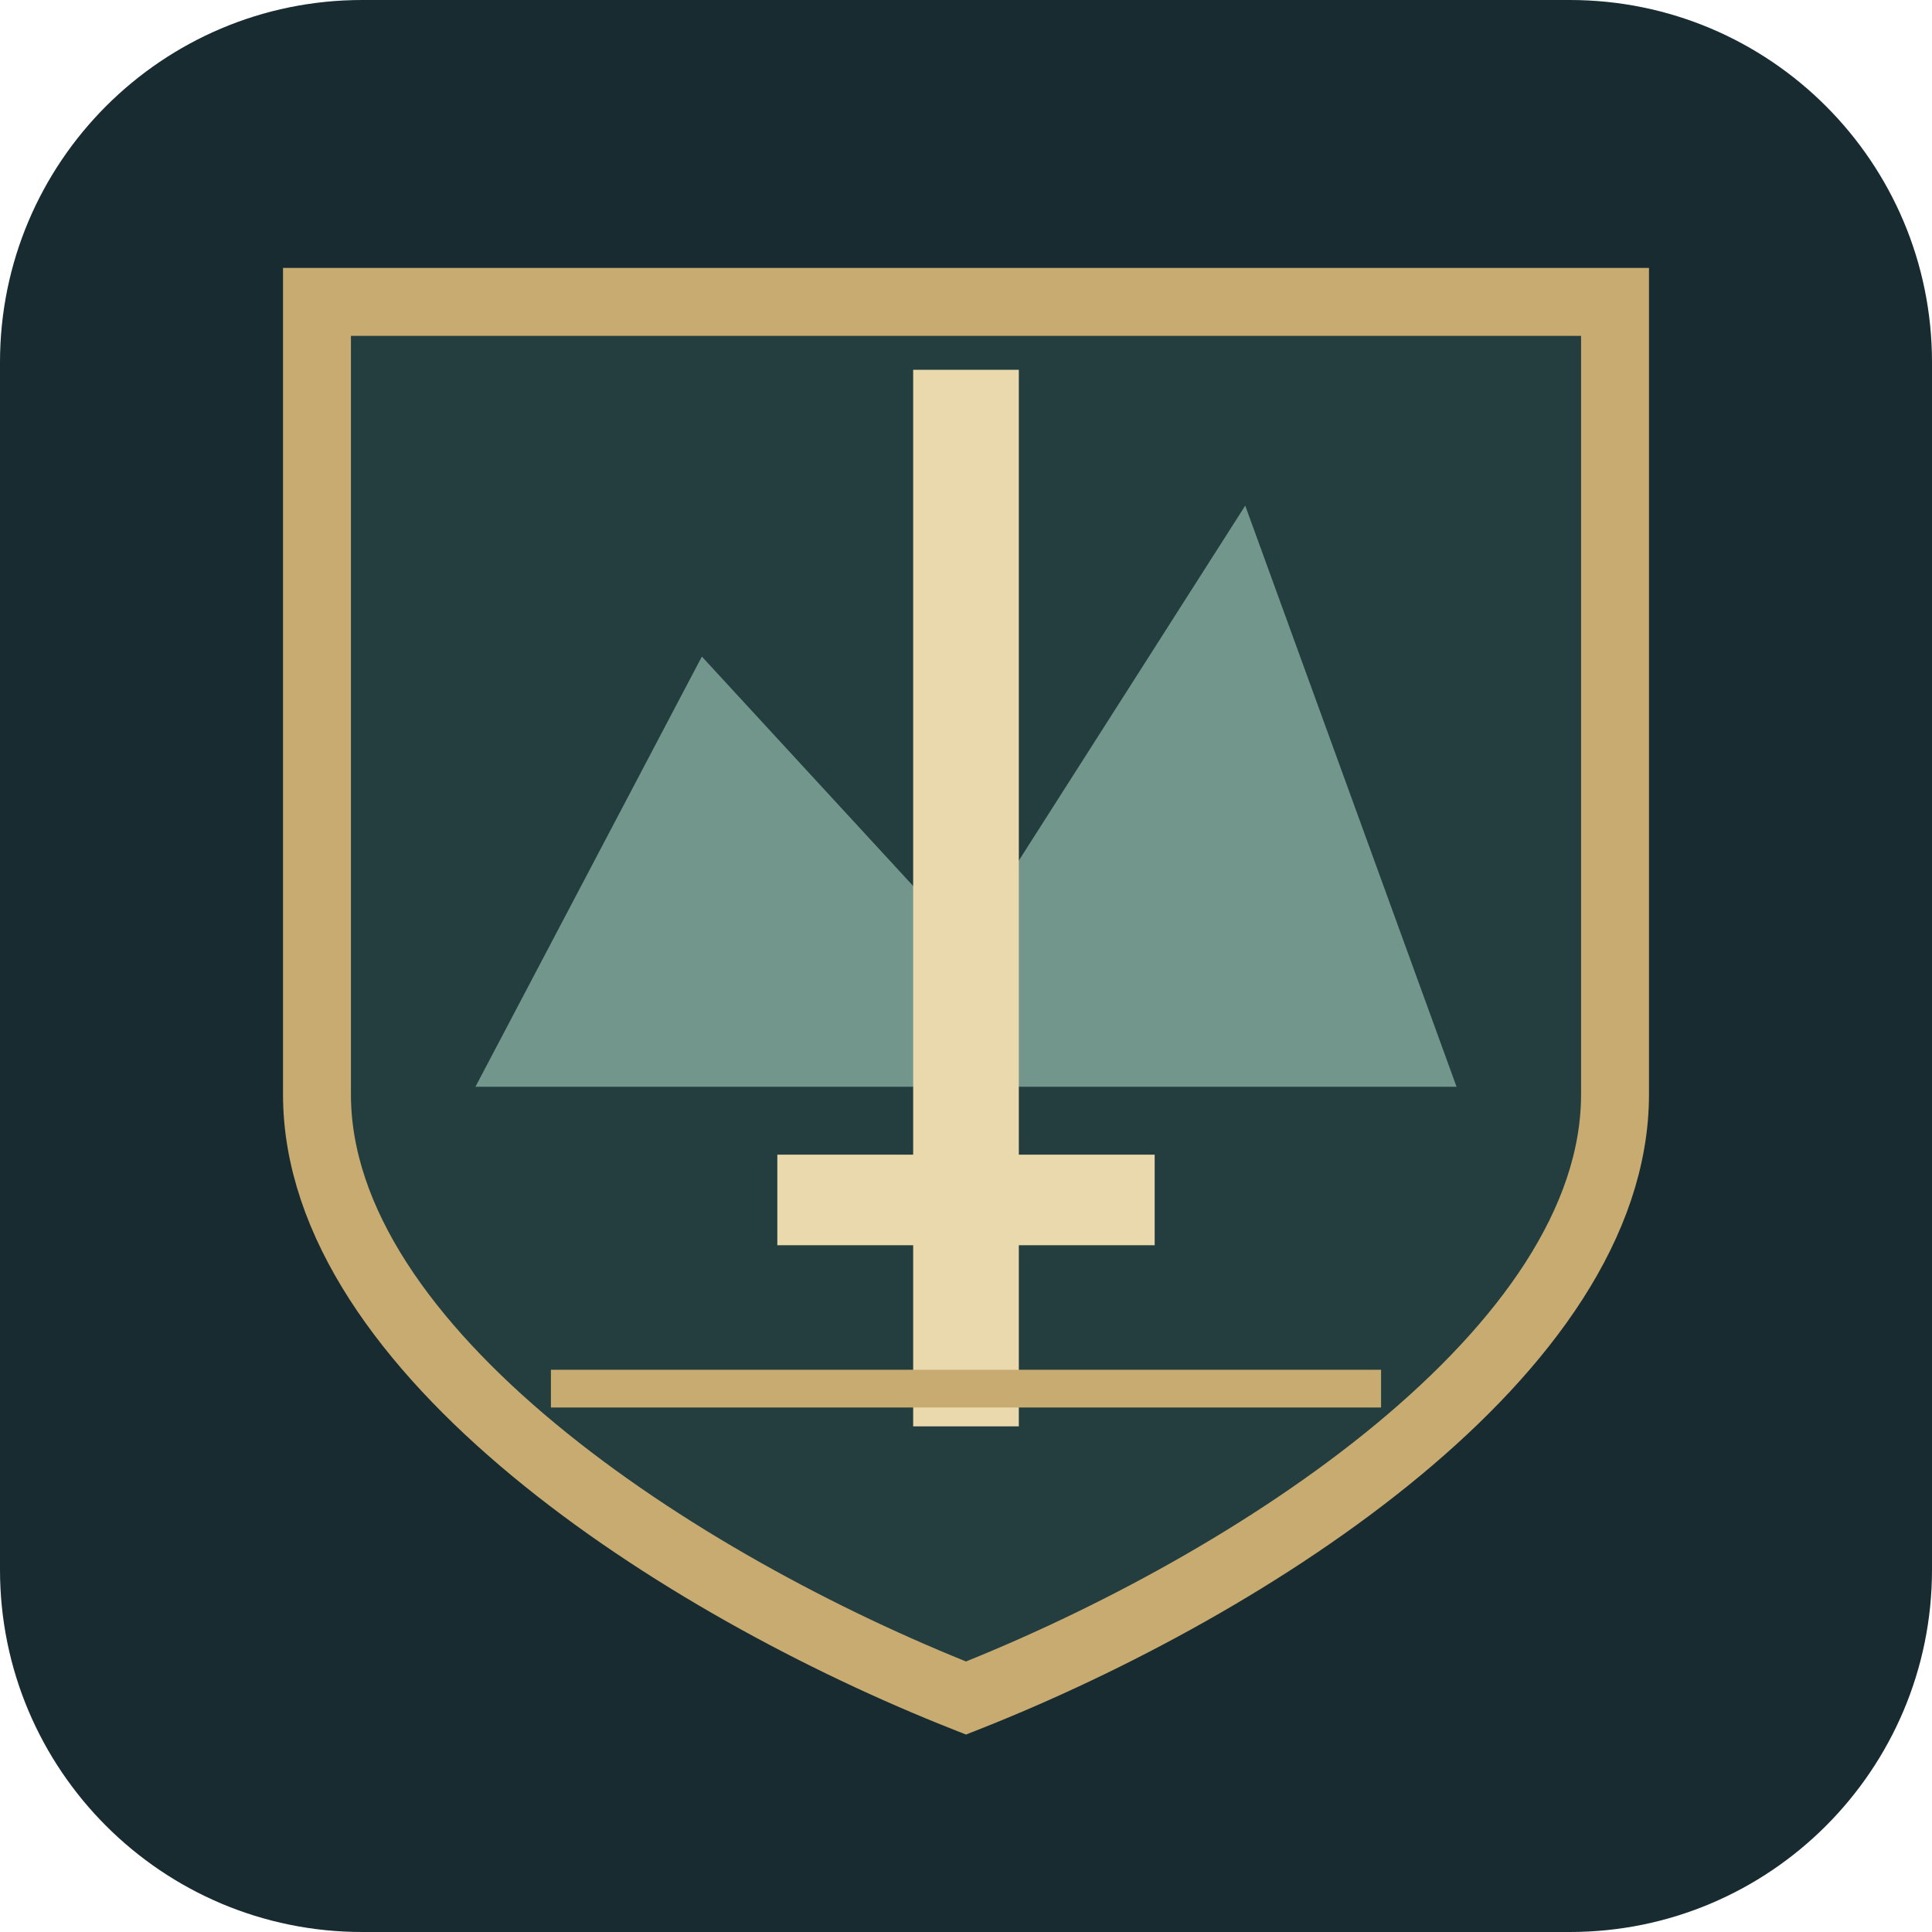
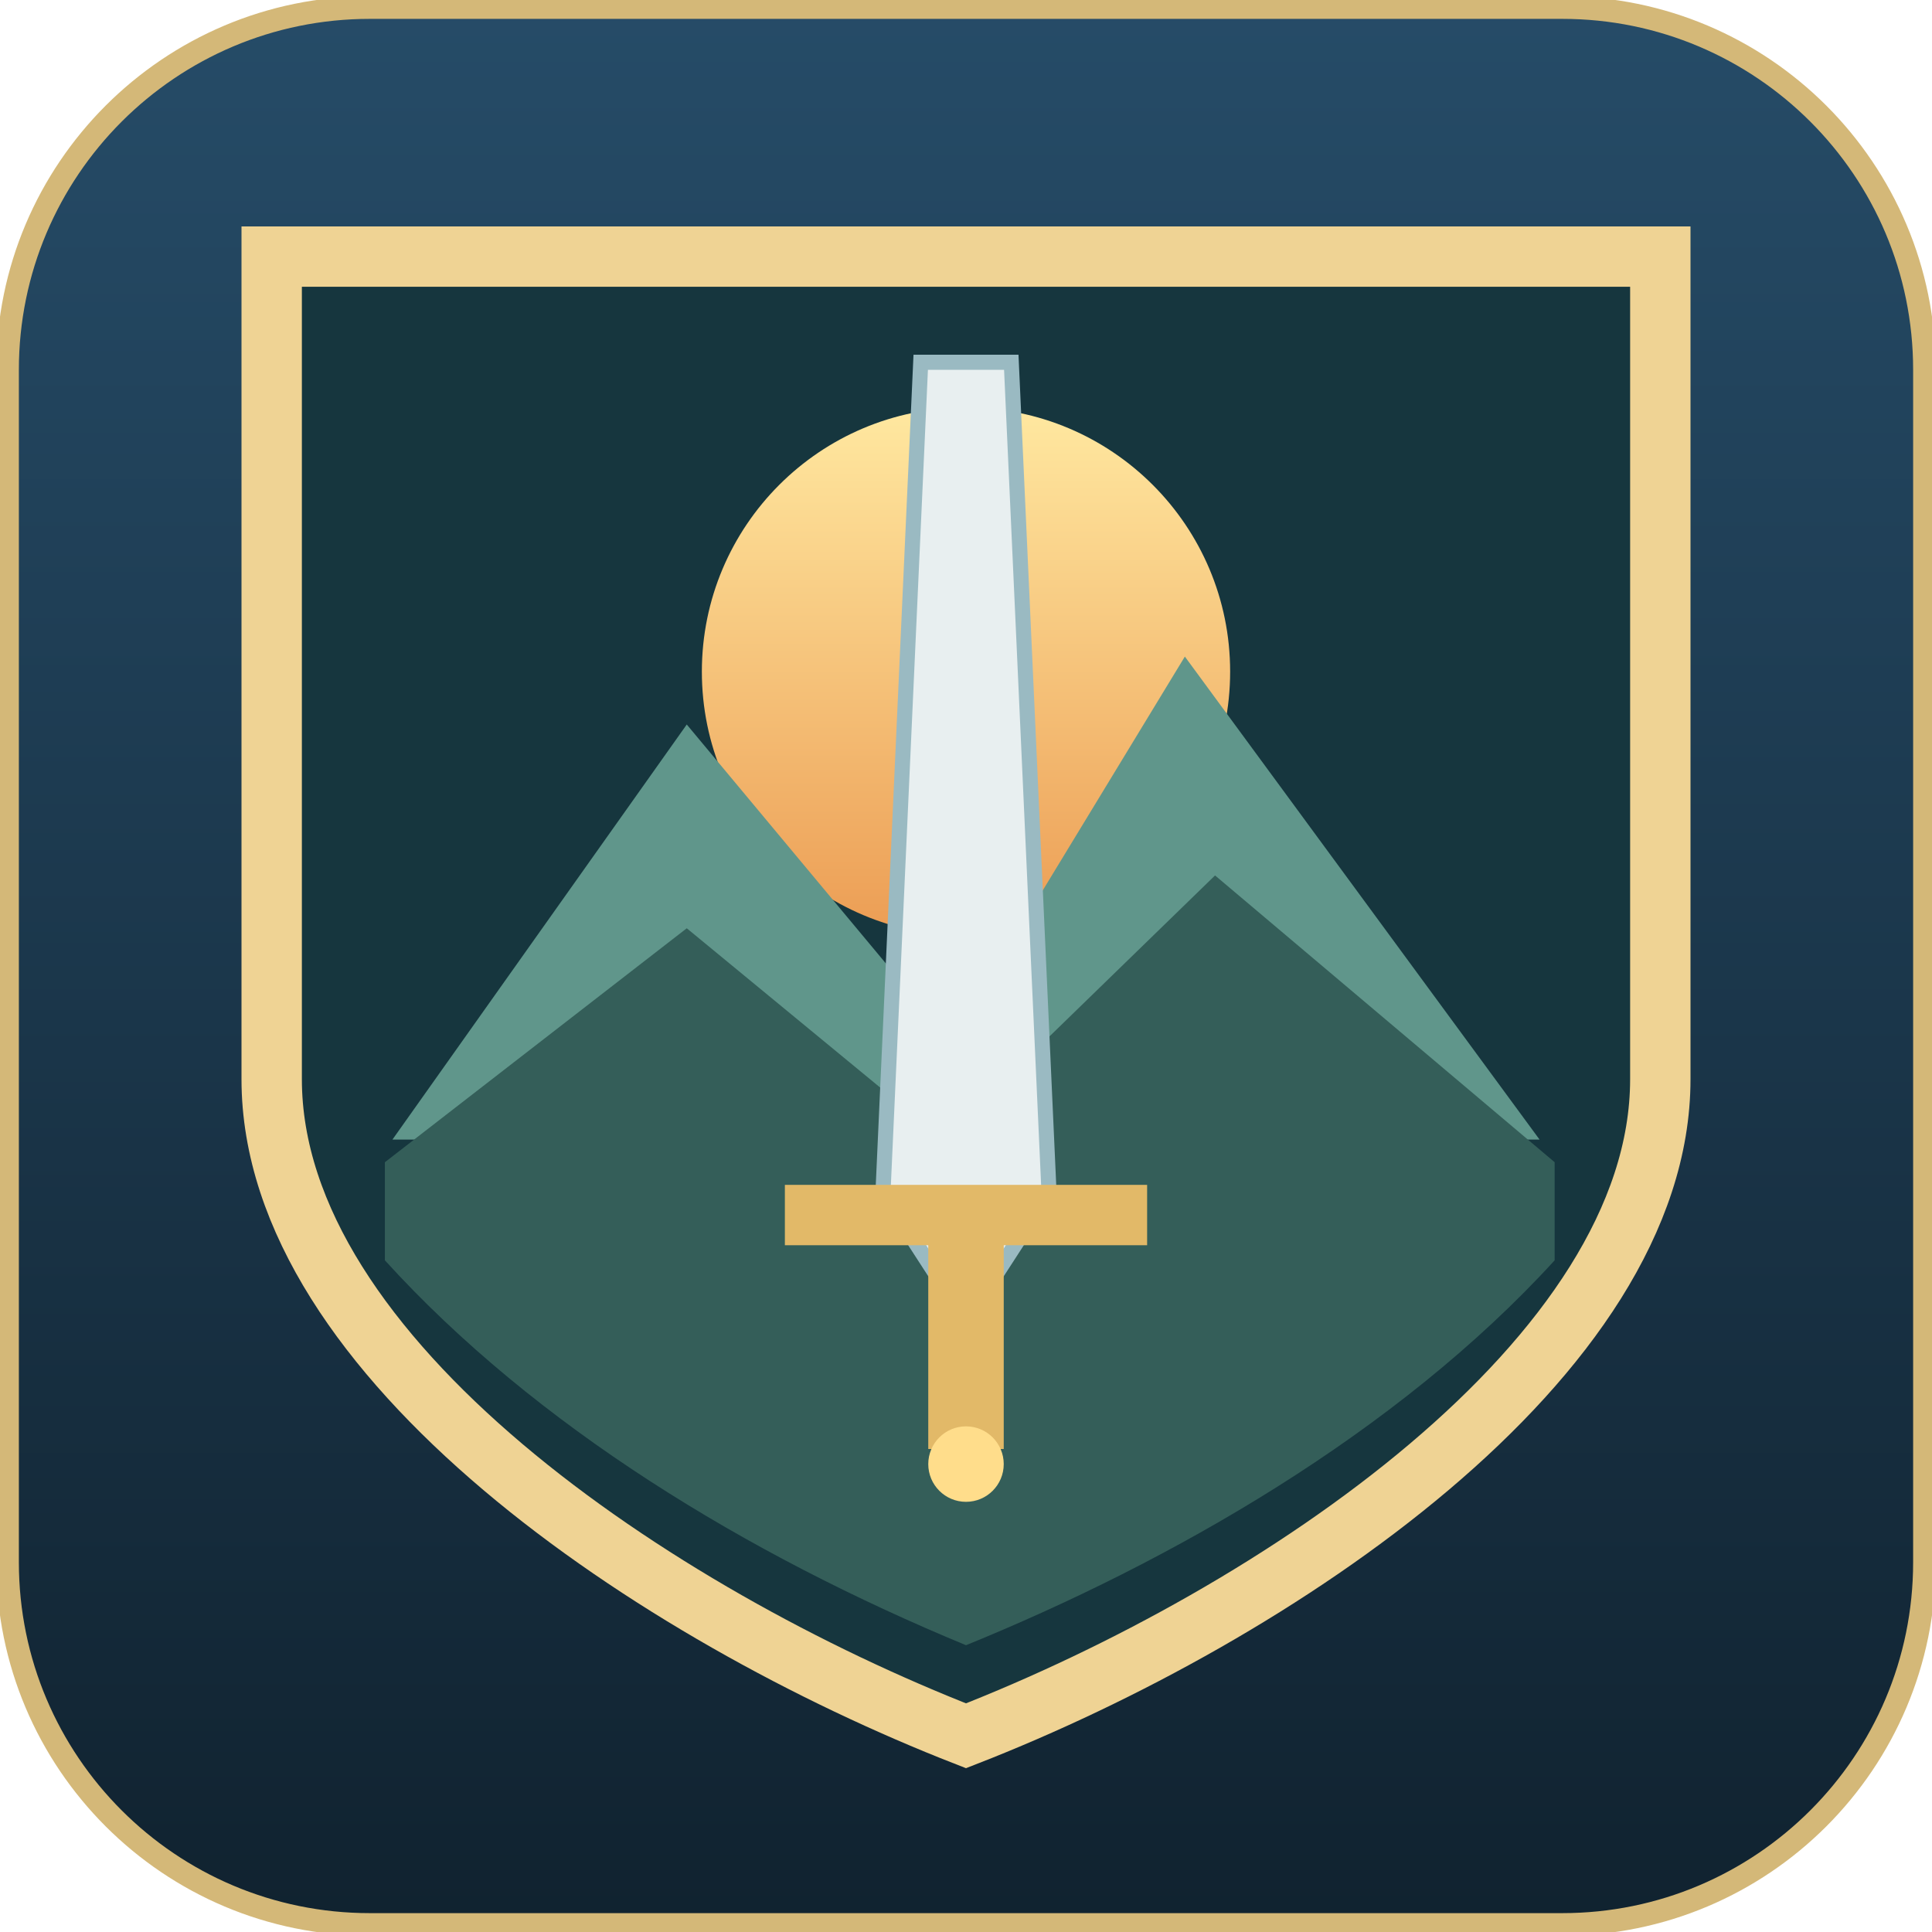
<svg xmlns="http://www.w3.org/2000/svg" width="512" height="512" viewBox="0 0 256 256">
-   <rect width="256" height="256" rx="48" fill="#172b30" />
-   <path d="M42 40h172v105c0 34-48 65-86 80-38-15-86-46-86-80z" fill="#243e40" stroke="#c7ab70" stroke-width="9" />
-   <path d="M63 144l30-57 35 38 37-58 28 77z" fill="#72968b" />
-   <path d="M121 49h14v117h-14zM103 153h50v12h-50zM121 165h14v24h-14z" fill="#ebd9ae" />
-   <path d="M73 184h110" stroke="#c7ab70" stroke-width="5" />
+   <defs>
+     <linearGradient id="sky" x2="0" y2="1">
+       <stop stop-color="#264c68" />
+       <stop offset="1" stop-color="#10222f" />
+     </linearGradient>
+     <linearGradient id="sun" x2="0" y2="1">
+       <stop stop-color="#ffe8a0" />
+       <stop offset="1" stop-color="#ec9d54" />
+     </linearGradient>
+   </defs>
+   <rect x="1" y="1" width="254" height="254" rx="48" fill="url(#sky)" stroke="#d4b878" stroke-width="3" />
+   <path d="M36 34h184v109c0 37-51 71-92 87-41-16-92-50-92-87z" fill="#16363e" stroke="#efd394" stroke-width="8" />
+   <circle cx="128" cy="89" r="35" fill="url(#sun)" />
+   <path d="m52 151 39-55 35 42 31-51 47 64z" fill="#60968b" />
+   <path d="m51 154 40-31 34 28 36-35 45 38v13c-21 23-51 40-78 51-29-12-57-29-77-51z" fill="#345e59" />
+   <path d="M122 48h12l5 110-11 17-11-17z" fill="#e8eff0" stroke="#9abac2" stroke-width="2" />
+   <path d="M104 157h48v8h-48zM123 163h10v29h-10z" fill="#e2b968" />
+   <circle cx="128" cy="194" r="5" fill="#ffdd8b" />
</svg>
